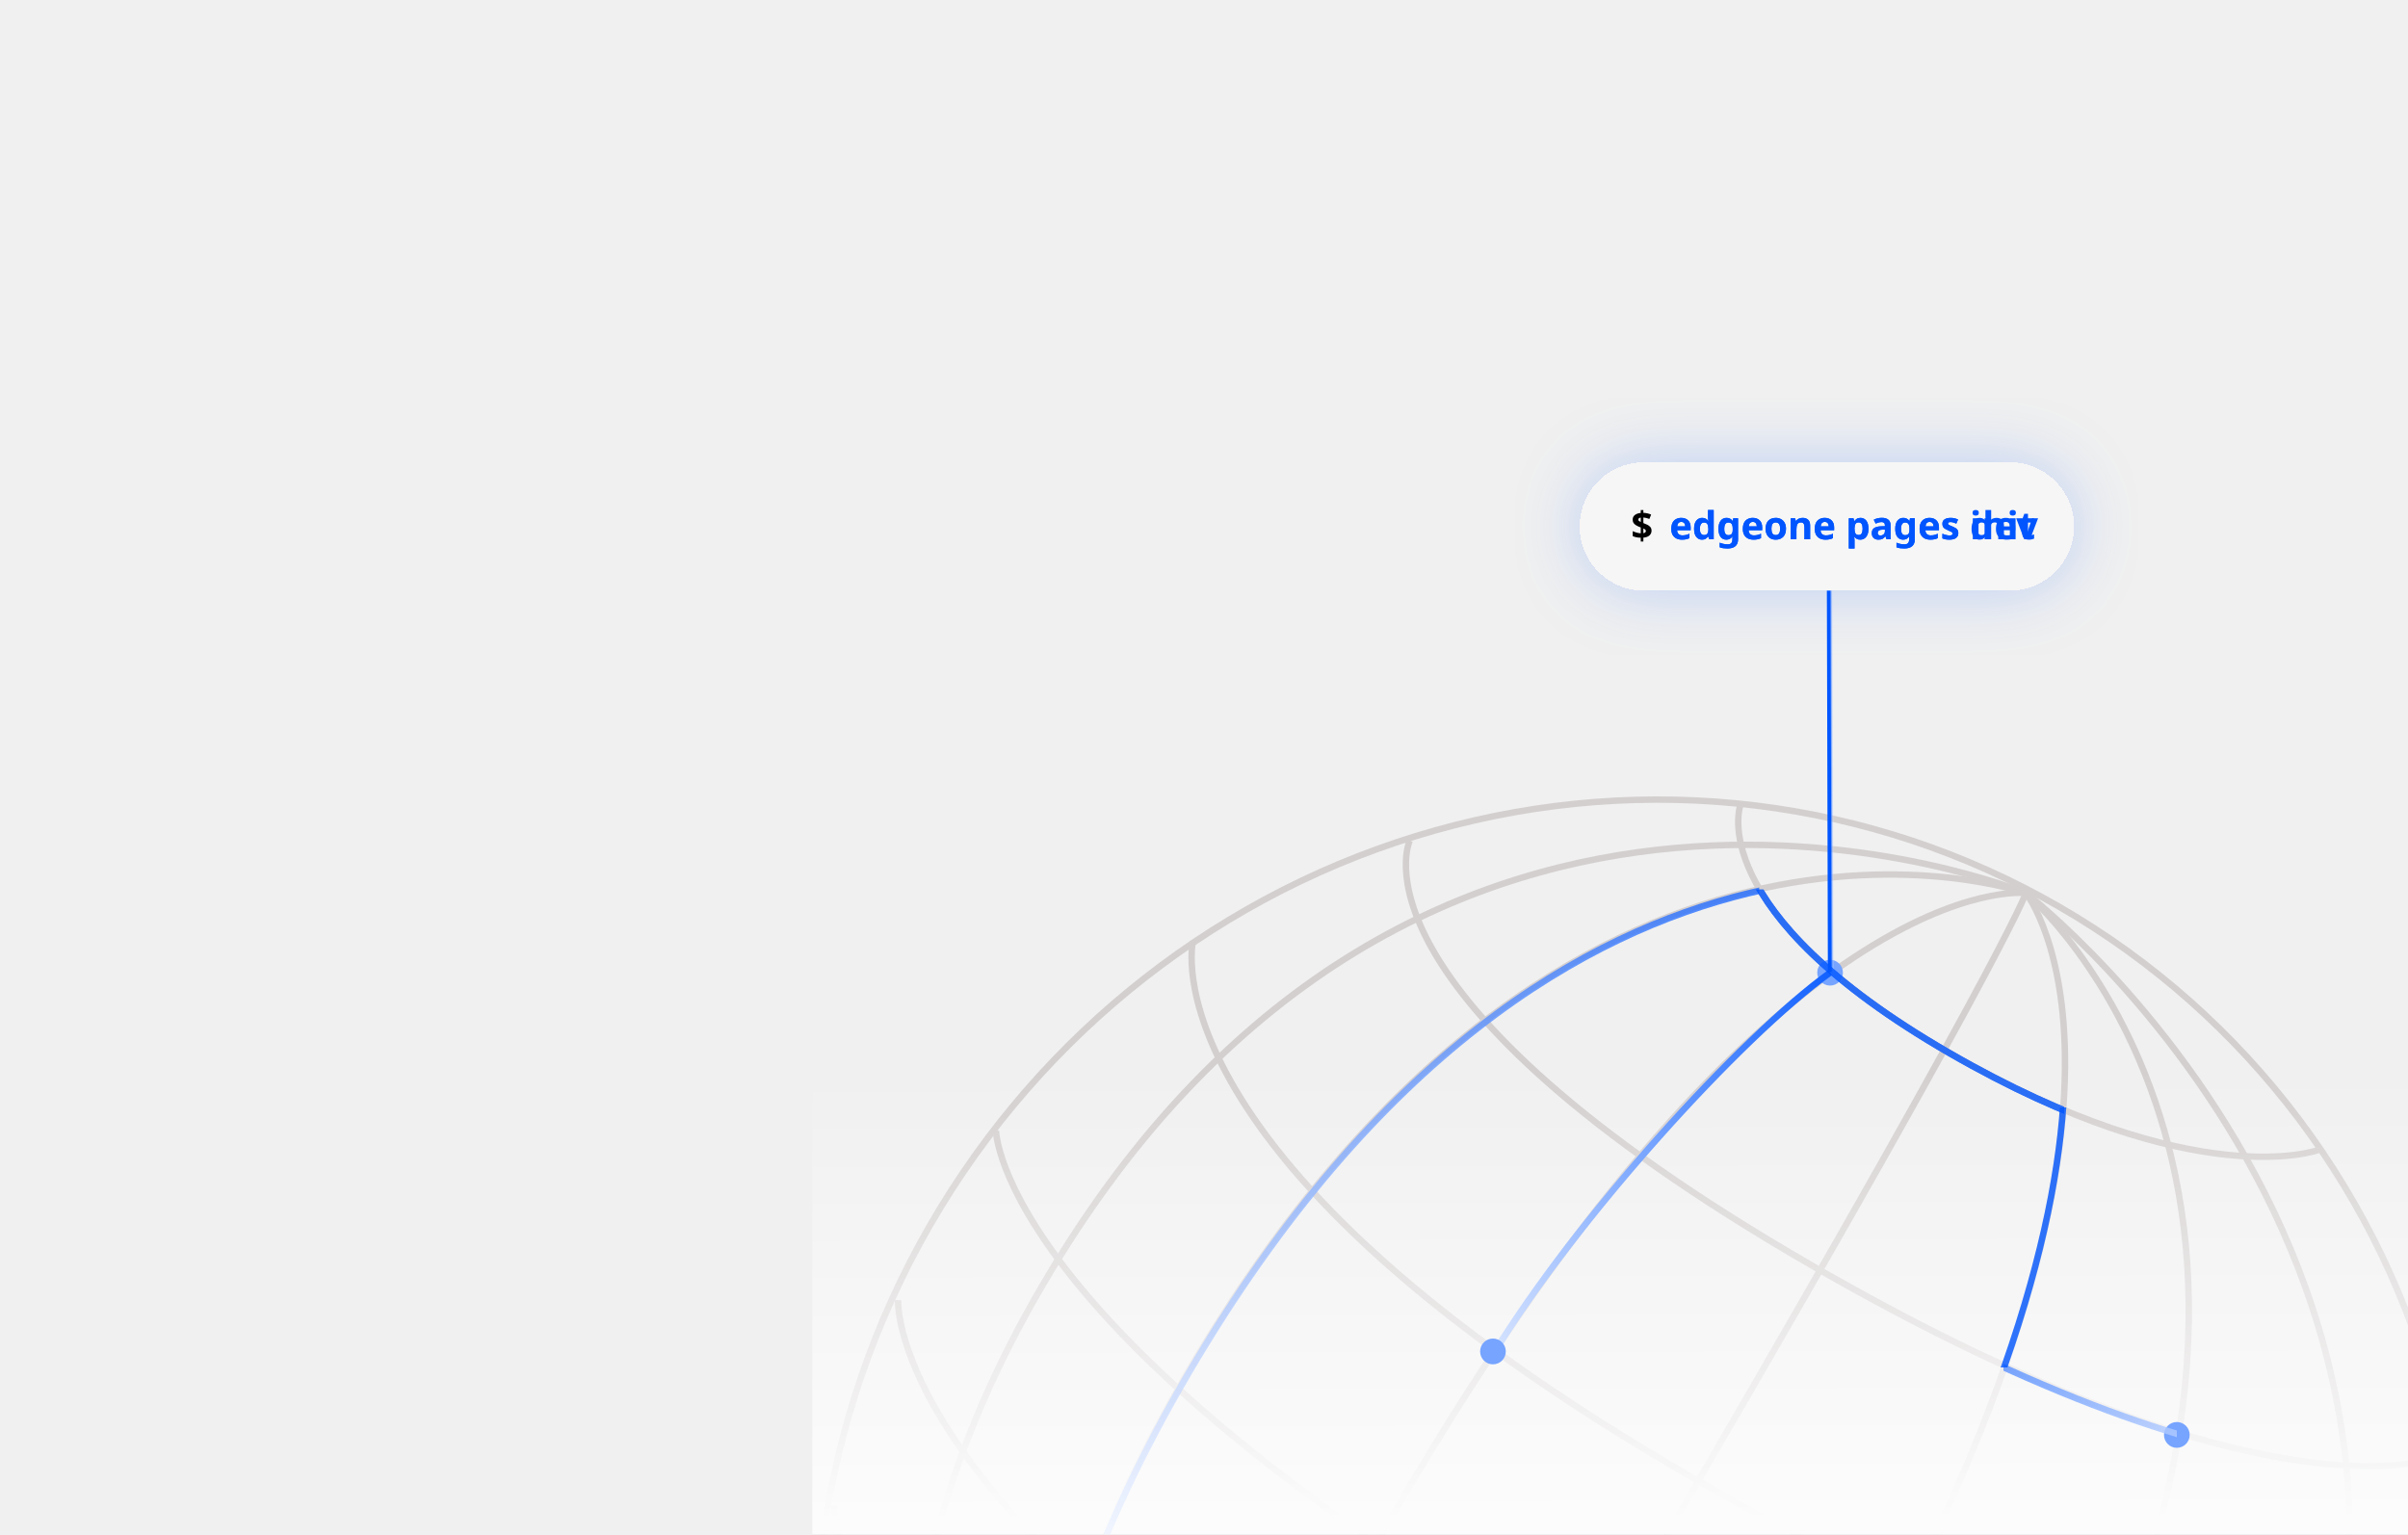
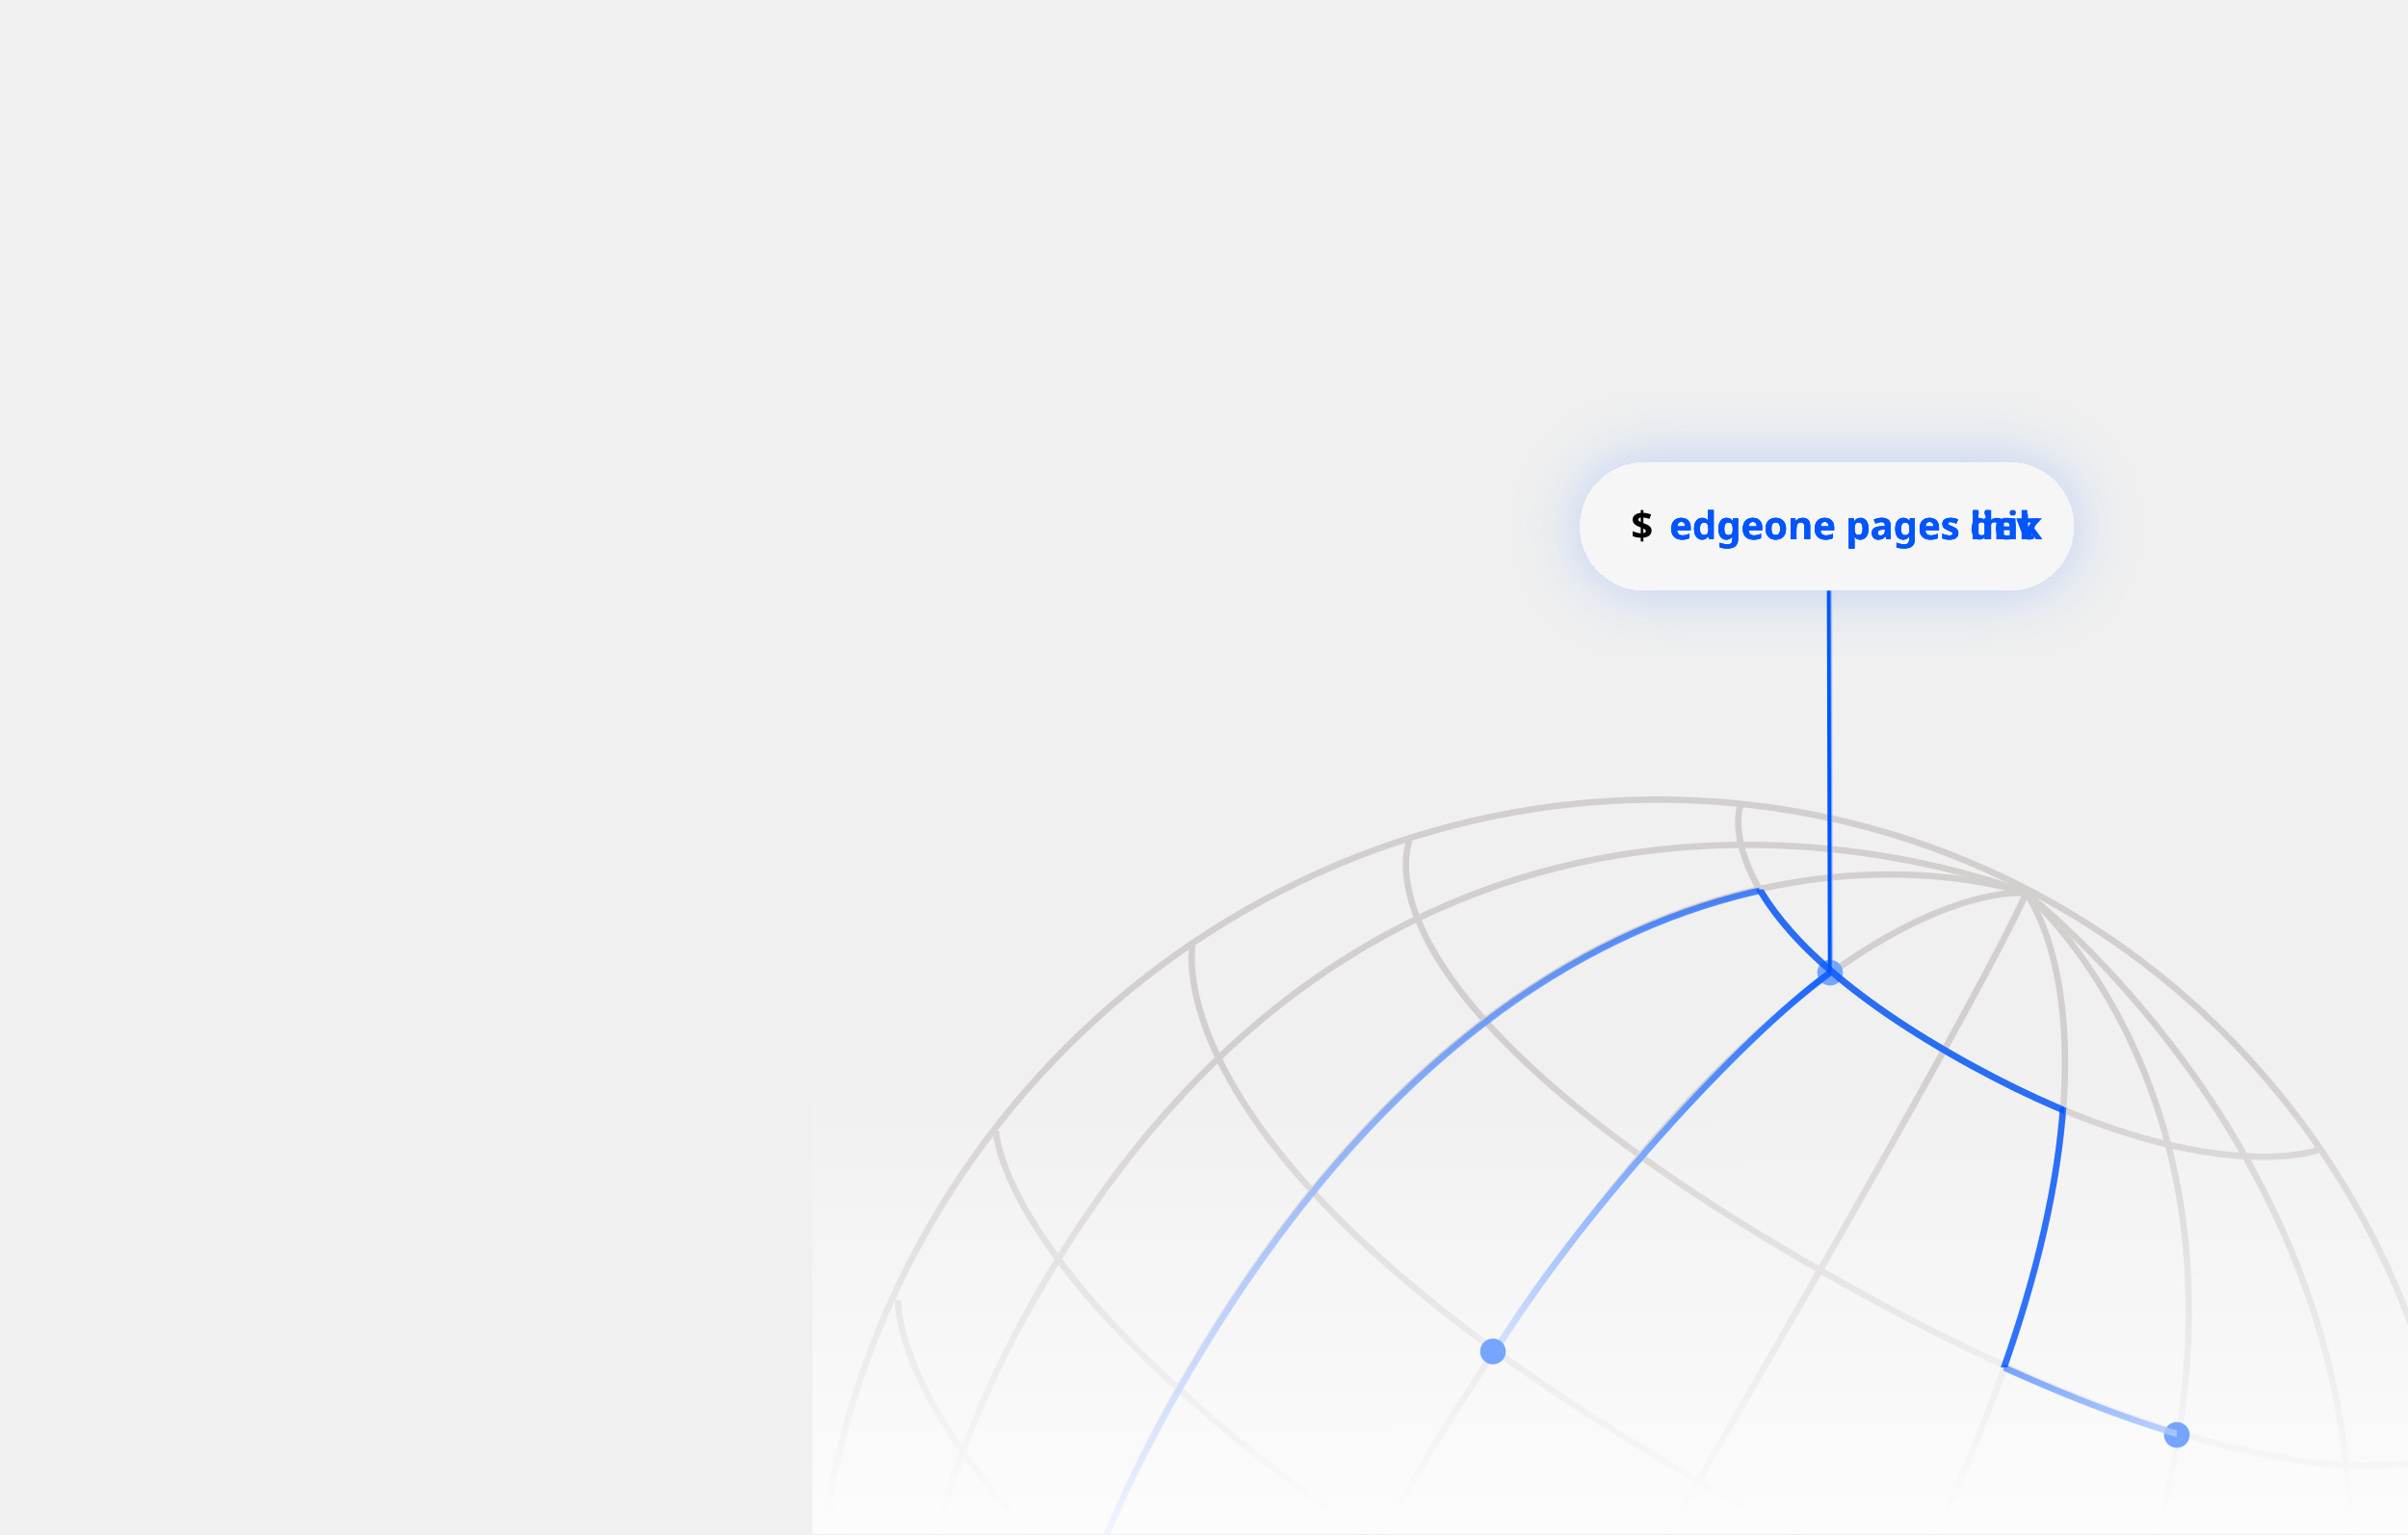
<svg xmlns="http://www.w3.org/2000/svg" width="750" height="478" viewBox="0 0 750 478" fill="none">
  <style>
    
    @keyframes drawLine1 {
      0% {
        stroke-dasharray: 0, 80, 0, 300;
      }
      12.5% {
        stroke-dasharray: 0, 80, 0, 300;
      }
      100% {
        stroke-dasharray: 0, 80, 320, 0;
      }
    }

    .line-1-animation {
      animation: drawLine1 3s linear forwards;
    }
    
    
    @keyframes drawLine3_2 {
      0% {
        stroke-dasharray: 0, 61, 0, 1000;
      }
      12.5% {
        stroke-dasharray: 0, 26.5, 34.5, 1000;
      }
      100% {
        stroke-dasharray: 0, 26.5, 34.5, 1000;
      }
    }
    

    .line-3-animation-2 {
      animation: drawLine3_2 3s linear forwards;
    }

    @keyframes drawLine3_1 {
      0% {
        stroke-dasharray: 0, 61, 0, 150;
      }
      35% {
        stroke-dasharray: 0, 61, 85, 70;
      }
      100% {
        stroke-dasharray: 0, 61, 85, 70;
      }
    }

    .line-3-animation-1 {
      animation: drawLine3_1 3s linear forwards;
    }

    @keyframes drawLine4 {
      0% {
        stroke-dasharray: 0, 60, 0, 100;
      }
      32% {
        stroke-dasharray: 0, 60, 0, 100;
      }
      70% {
        stroke-dasharray: 0, 60, 93, 7;
      }
      100% {
        stroke-dasharray: 0, 60, 93, 7;
      }
    }
    
    .line-4-animation {
      animation: drawLine4 3s linear forwards;
    }

    @keyframes drawLine2 {
      0% {
        stroke-dasharray: 0, 200, 0, 120;
      }
      54% {
        stroke-dasharray: 0, 200, 0, 120;
      }
      84% {
        stroke-dasharray: 0, 200, 120, 0;
      }
      100% {
        stroke-dasharray: 0, 200, 120, 0;
      }
    }
    
    .line-2-animation {
      animation: drawLine2 3s linear forwards;
    }

    @keyframes drawLine5 {
      0% {
        stroke-dasharray: 0, 0, 0, 250;
      }
      100% {
        stroke-dasharray: 0, 0, 160, 90;
      }
    }
    
    .line-5-animation {
      animation: drawLine5 3s linear forwards;
    }

    @keyframes textSwitch {
      0% {
        opacity: 1;
        transform: translateY(0);
      }
-       48% {
-         opacity: 1;
-         transform: translateY(0);
-       }
-       52% {
-         opacity: 0;
-         transform: translateY(20px);
-       }
-       100% {
-         opacity: 0;
-         transform: translateY(20px);
-       }
-     }
- 
-     @keyframes textSwitchIn {
-       0% {
-         opacity: 0;
-         transform: translateY(-20px);
-       }
-       48% {
-         opacity: 0;
-         transform: translateY(-20px);
-       }
-       52% {
+       30% {
+         opacity: 1;
+         transform: translateY(0);
+       }
+       33.33% {
+         opacity: 0;
+         transform: translateY(20px);
+       }
+       100% {
+         opacity: 0;
+         transform: translateY(20px);
+       }
+     }
+ 
+     @keyframes textSwitchLink {
+       0% {
+         opacity: 0;
+         transform: translateY(-20px);
+       }
+       30% {
+         opacity: 0;
+         transform: translateY(-20px);
+       }
+       33.33% {
+         opacity: 1;
+         transform: translateY(0);
+       }
+       63.33% {
+         opacity: 1;
+         transform: translateY(0);
+       }
+       66.66% {
+         opacity: 0;
+         transform: translateY(20px);
+       }
+       100% {
+         opacity: 0;
+         transform: translateY(20px);
+       }
+     }
+ 
+     @keyframes textSwitchDev {
+       0% {
+         opacity: 0;
+         transform: translateY(-20px);
+       }
+       63.33% {
+         opacity: 0;
+         transform: translateY(-20px);
+       }
+       66.66% {
        opacity: 1;
        transform: translateY(0);
      }
      100% {
        opacity: 1;
        transform: translateY(0);
      }
    }
    
    .text-init-animation {
      animation: textSwitch 6s linear forwards;
    }
    
+     .text-link-animation {
+       animation: textSwitchLink 6s linear forwards;
+     }
+     
    .text-dev-animation {
-       animation: textSwitchIn 6s linear forwards;
+       animation: textSwitchDev 6s linear forwards;
    }
  </style>
  <mask id="mask0_731_12514" style="mask-type:alpha" maskUnits="userSpaceOnUse" x="0" y="0" width="750" height="478">
    <rect opacity="0.8" width="750" height="478" fill="white" />
  </mask>
  <g mask="url(#mask0_731_12514)">
    <path d="M731.391 636.63C766.093 576.524 776.108 505.447 759.231 439.034C742.354 372.622 699.969 316.315 641.399 282.5C582.83 248.685 512.874 240.132 446.921 258.722C380.968 277.313 324.42 321.524 289.718 381.63C255.016 441.736 245.002 512.813 261.879 579.225C278.755 645.637 321.141 701.944 379.71 735.759C438.28 769.574 508.236 778.127 574.189 759.537C640.142 740.947 696.689 696.736 731.391 636.63Z" stroke="#CDC7C7" stroke-width="2" />
    <path d="M630.998 278.217C630.998 278.217 553.17 268.237 435.904 468.372C318.64 668.506 376.487 733.91 376.487 733.91" stroke="#CDC7C7" stroke-width="2" />
    <path d="M630.998 278.217C630.998 278.217 809.28 415.486 692.017 615.616C574.753 815.749 376.49 733.904 376.49 733.904" stroke="#CDC7C7" stroke-width="2" />
    <path d="M630.998 278.217C630.998 278.217 684.486 345.18 567.221 545.313C449.957 745.447 376.49 733.904 376.49 733.904" stroke="#CDC7C7" stroke-width="2" />
    <path d="M630.998 278.217C630.998 278.217 442.078 200.074 324.814 400.205C207.55 600.339 376.49 733.904 376.49 733.904" stroke="#CDC7C7" stroke-width="2" />
    <path d="M630.998 278.217C630.998 278.217 746.381 375.738 629.116 575.871C511.852 776.005 376.49 733.904 376.49 733.904" stroke="#CDC7C7" stroke-width="2" />
    <path d="M630.998 278.217C630.998 278.217 487.251 227.335 369.984 427.47C252.72 627.603 376.486 733.91 376.486 733.91" stroke="#CDC7C7" stroke-width="2" />
    <path d="M630.998 278.217C630.998 278.217 623.709 299.762 506.447 499.893C389.183 700.027 376.491 733.905 376.491 733.905" stroke="#CDC7C7" stroke-width="2" />
    <path d="M542.043 250.89C542.043 250.89 530.243 283.567 607.089 327.934C683.931 372.298 722.065 358.261 722.065 358.261" stroke="#CDC7C7" stroke-width="2" />
    <path d="M439.091 261.843C439.091 261.843 416.74 309.03 564.234 394.185C711.727 479.34 764.106 452.924 760.785 452.724" stroke="#CDC7C7" stroke-width="2" />
    <path d="M371.557 293.244C371.557 293.244 355.14 361.022 527.469 460.516C699.799 560.011 765.339 527.458 765.339 527.458" stroke="#CDC7C7" stroke-width="2" />
    <path d="M310.206 352.253C310.206 352.253 310.892 416.174 495.641 522.839C680.39 629.503 745.106 606.777 745.106 606.777" stroke="#CDC7C7" stroke-width="2" />
    <path d="M279.727 405.048C279.727 405.048 275.37 474.642 459.569 580.989C643.768 687.336 713.333 658.824 713.333 658.824" stroke="#CDC7C7" stroke-width="2" />
    <path d="M259.762 469.067C259.762 469.067 256.854 534.347 429.718 634.15C602.581 733.953 666.592 707.385 666.592 707.385" stroke="#CDC7C7" stroke-width="2" />
    <path d="M253 334H750V478H253V334Z" fill="url(#paint0_linear_731_12514)" />
  </g>
  <g filter="url(#filter0_d_731_12514)">
    <rect x="492" y="144" width="154" height="40" rx="20" fill="white" fill-opacity="0.4" shape-rendering="crispEdges" />
  </g>
  <text x="508" y="168" font-family="Oxygen, sans-serif" font-size="12" font-weight="600" fill="#000000">$</text>
+   <text x="520" y="168" font-family="Oxygen, sans-serif" font-size="12" font-weight="600" fill="#0055FF" class="text-init-animation"> edgeone pages init</text>
+   <text x="520" y="168" font-family="Oxygen, sans-serif" font-size="12" font-weight="600" fill="#0055FF" class="text-link-animation"> edgeone pages link</text>
  <text x="520" y="168" font-family="Oxygen, sans-serif" font-size="12" font-weight="600" fill="#0055FF" class="text-dev-animation"> edgeone pages dev</text>
-   <text x="520" y="168" font-family="Oxygen, sans-serif" font-size="12" font-weight="600" fill="#0055FF" class="text-init-animation"> edgeone pages init</text>
  <path d="M574.002 303.018C574.002 300.799 572.21 299 570.001 299C567.791 299 566 300.799 566 303.018C566 305.237 567.791 307.036 570.001 307.036C572.21 307.036 574.002 305.237 574.002 303.018Z" fill="#76A4FF" />
  <path id="line-5" d="M570 303C542.161 323.062 490.867 379.516 465 422" stroke="url(#paint1_linear_731_12514)" stroke-width="2" class="line-5-animation" />
  <path d="M570 184L570.314 302.774" stroke="url(#paint2_linear_731_12514)" stroke-width="2" />
  <path d="M469.002 421.018C469.002 418.799 467.21 417 465.001 417C462.791 417 461 418.799 461 421.018C461 423.237 462.791 425.036 465.001 425.036C467.21 425.036 469.002 423.237 469.002 421.018Z" fill="#76A4FF" />
  <path d="M682.002 447.018C682.002 444.799 680.21 443 678.001 443C675.791 443 674 444.799 674 447.018C674 449.237 675.791 451.036 678.001 451.036C680.21 451.036 682.002 449.237 682.002 447.018Z" fill="#76A4FF" />
  <mask id="mask1_731_12514" style="mask-type:alpha" maskUnits="userSpaceOnUse" x="339" y="263" width="209" height="215">
    <rect opacity="0.8" x="339" y="263" width="209" height="215" fill="white" />
  </mask>
  <g mask="url(#mask1_731_12514)">
    <path id="line-1" d="M631.089 278.714C631.089 278.714 487.342 227.832 370.076 427.967C252.812 628.101 376.578 734.407 376.578 734.407" stroke="url(#paint3_linear_731_12514)" stroke-width="2" class="line-1-animation" />
  </g>
  <g mask="url(#mask2_731_12514)">
    <path id="line-2" d="M438.02 262C438.02 262 415.669 309.186 563.162 394.342C710.656 479.497 763.034 453.08 759.713 452.88" stroke="url(#paint4_linear_731_12514)" stroke-width="2" class="line-2-animation" />
  </g>
  <g mask="url(#mask3_731_12514)">
    <use href="#line-3-def" stroke="url(#paint5_linear_731_12514)" stroke-width="2" class="line-3-animation-1" />
    <use href="#line-3-def" stroke="url(#paint6_linear_731_12514)" stroke-width="2" class="line-3-animation-2" />
  </g>
  <g mask="url(#mask4_731_12514)">
    <path id="line-4" d="M630.945 278C630.945 278 684.434 344.963 567.169 545.096C449.905 745.23 376.437 733.687 376.437 733.687" stroke="url(#paint6_linear_731_12514)" stroke-width="2" class="line-4-animation" />
  </g>
  <mask id="mask2_731_12514" style="mask-type:alpha" maskUnits="userSpaceOnUse" x="624" y="399" width="54" height="58">
    <rect opacity="0.8" x="624" y="399" width="54" height="58" fill="white" />
  </mask>
  <mask id="mask3_731_12514" style="mask-type:alpha" maskUnits="userSpaceOnUse" x="543" y="277" width="100" height="79">
    <rect opacity="0.8" x="543" y="277" width="100" height="79" fill="white" />
  </mask>
  <mask id="mask4_731_12514" style="mask-type:alpha" maskUnits="userSpaceOnUse" x="600" y="345" width="49" height="81">
    <rect opacity="0.8" x="600" y="345" width="49" height="81" fill="white" />
  </mask>
  <defs>
    <path id="line-3-def" d="M542.099 251C542.099 251 530.3 283.676 607.145 328.043C683.987 372.408 722.122 358.37 722.122 358.37" />
    <filter id="filter0_d_731_12514" x="472" y="124" width="194" height="80" filterUnits="userSpaceOnUse" color-interpolation-filters="sRGB">
      <feFlood flood-opacity="0" result="BackgroundImageFix" />
      <feColorMatrix in="SourceAlpha" type="matrix" values="0 0 0 0 0 0 0 0 0 0 0 0 0 0 0 0 0 0 127 0" result="hardAlpha" />
      <feOffset />
      <feGaussianBlur stdDeviation="10" />
      <feComposite in2="hardAlpha" operator="out" />
      <feColorMatrix type="matrix" values="0 0 0 0 0.106 0 0 0 0 0.408 0 0 0 0 1 0 0 0 0.25 0" />
      <feBlend mode="normal" in2="BackgroundImageFix" result="effect1_dropShadow_731_12514" />
      <feBlend mode="normal" in="SourceGraphic" in2="effect1_dropShadow_731_12514" result="shape" />
    </filter>
    <linearGradient id="paint0_linear_731_12514" x1="502.173" y1="473.253" x2="501.941" y2="333.999" gradientUnits="userSpaceOnUse">
      <stop stop-color="white" />
      <stop offset="0.5" stop-color="white" stop-opacity="0.5" />
      <stop offset="1" stop-color="white" stop-opacity="0" />
    </linearGradient>
    <linearGradient id="paint1_linear_731_12514" x1="582.351" y1="297.342" x2="423.566" y2="367.576" gradientUnits="userSpaceOnUse">
      <stop stop-color="#0055FF" />
      <stop offset="1" stop-color="#ECF2FF" />
    </linearGradient>
    <linearGradient id="paint2_linear_731_12514" x1="570.157" y1="243.387" x2="571.157" y2="243.384" gradientUnits="userSpaceOnUse">
      <stop stop-color="#0055FF" />
      <stop offset="1" stop-color="white" stop-opacity="0" />
    </linearGradient>
    <linearGradient id="paint3_linear_731_12514" x1="568.738" y1="242.715" x2="307.789" y2="694.692" gradientUnits="userSpaceOnUse">
      <stop stop-color="#0055FF" />
      <stop offset="0.6" stop-color="#ECF2FF" />
      <stop offset="1" stop-color="#ECF2FF" />
    </linearGradient>
    <linearGradient id="paint4_linear_731_12514" x1="425.01" y1="284.534" x2="749.091" y2="471.642" gradientUnits="userSpaceOnUse">
      <stop stop-color="#0055FF" />
      <stop offset="0.5" stop-color="#0055FF" />
      <stop offset="0.9" stop-color="#ECF2FF" />
      <stop offset="1" stop-color="#ECF2FF" />
    </linearGradient>
    <linearGradient id="paint5_linear_731_12514" x1="533.55" y1="265.808" x2="715.059" y2="370.603" gradientUnits="userSpaceOnUse">
      <stop stop-color="#0055FF" />
    </linearGradient>
    <linearGradient id="paint6_linear_731_12514" x1="533.55" y1="265.808" x2="715.059" y2="370.603" gradientUnits="userSpaceOnUse">
      <stop stop-color="#0055FF" />
    </linearGradient>
    <linearGradient id="paint6_linear_731_12514" x1="664.866" y1="297.584" x2="403.921" y2="749.555" gradientUnits="userSpaceOnUse">
      <stop stop-color="#0055FF" />
      <stop offset="1" stop-color="#ECF2FF" />
    </linearGradient>
  </defs>
</svg>
